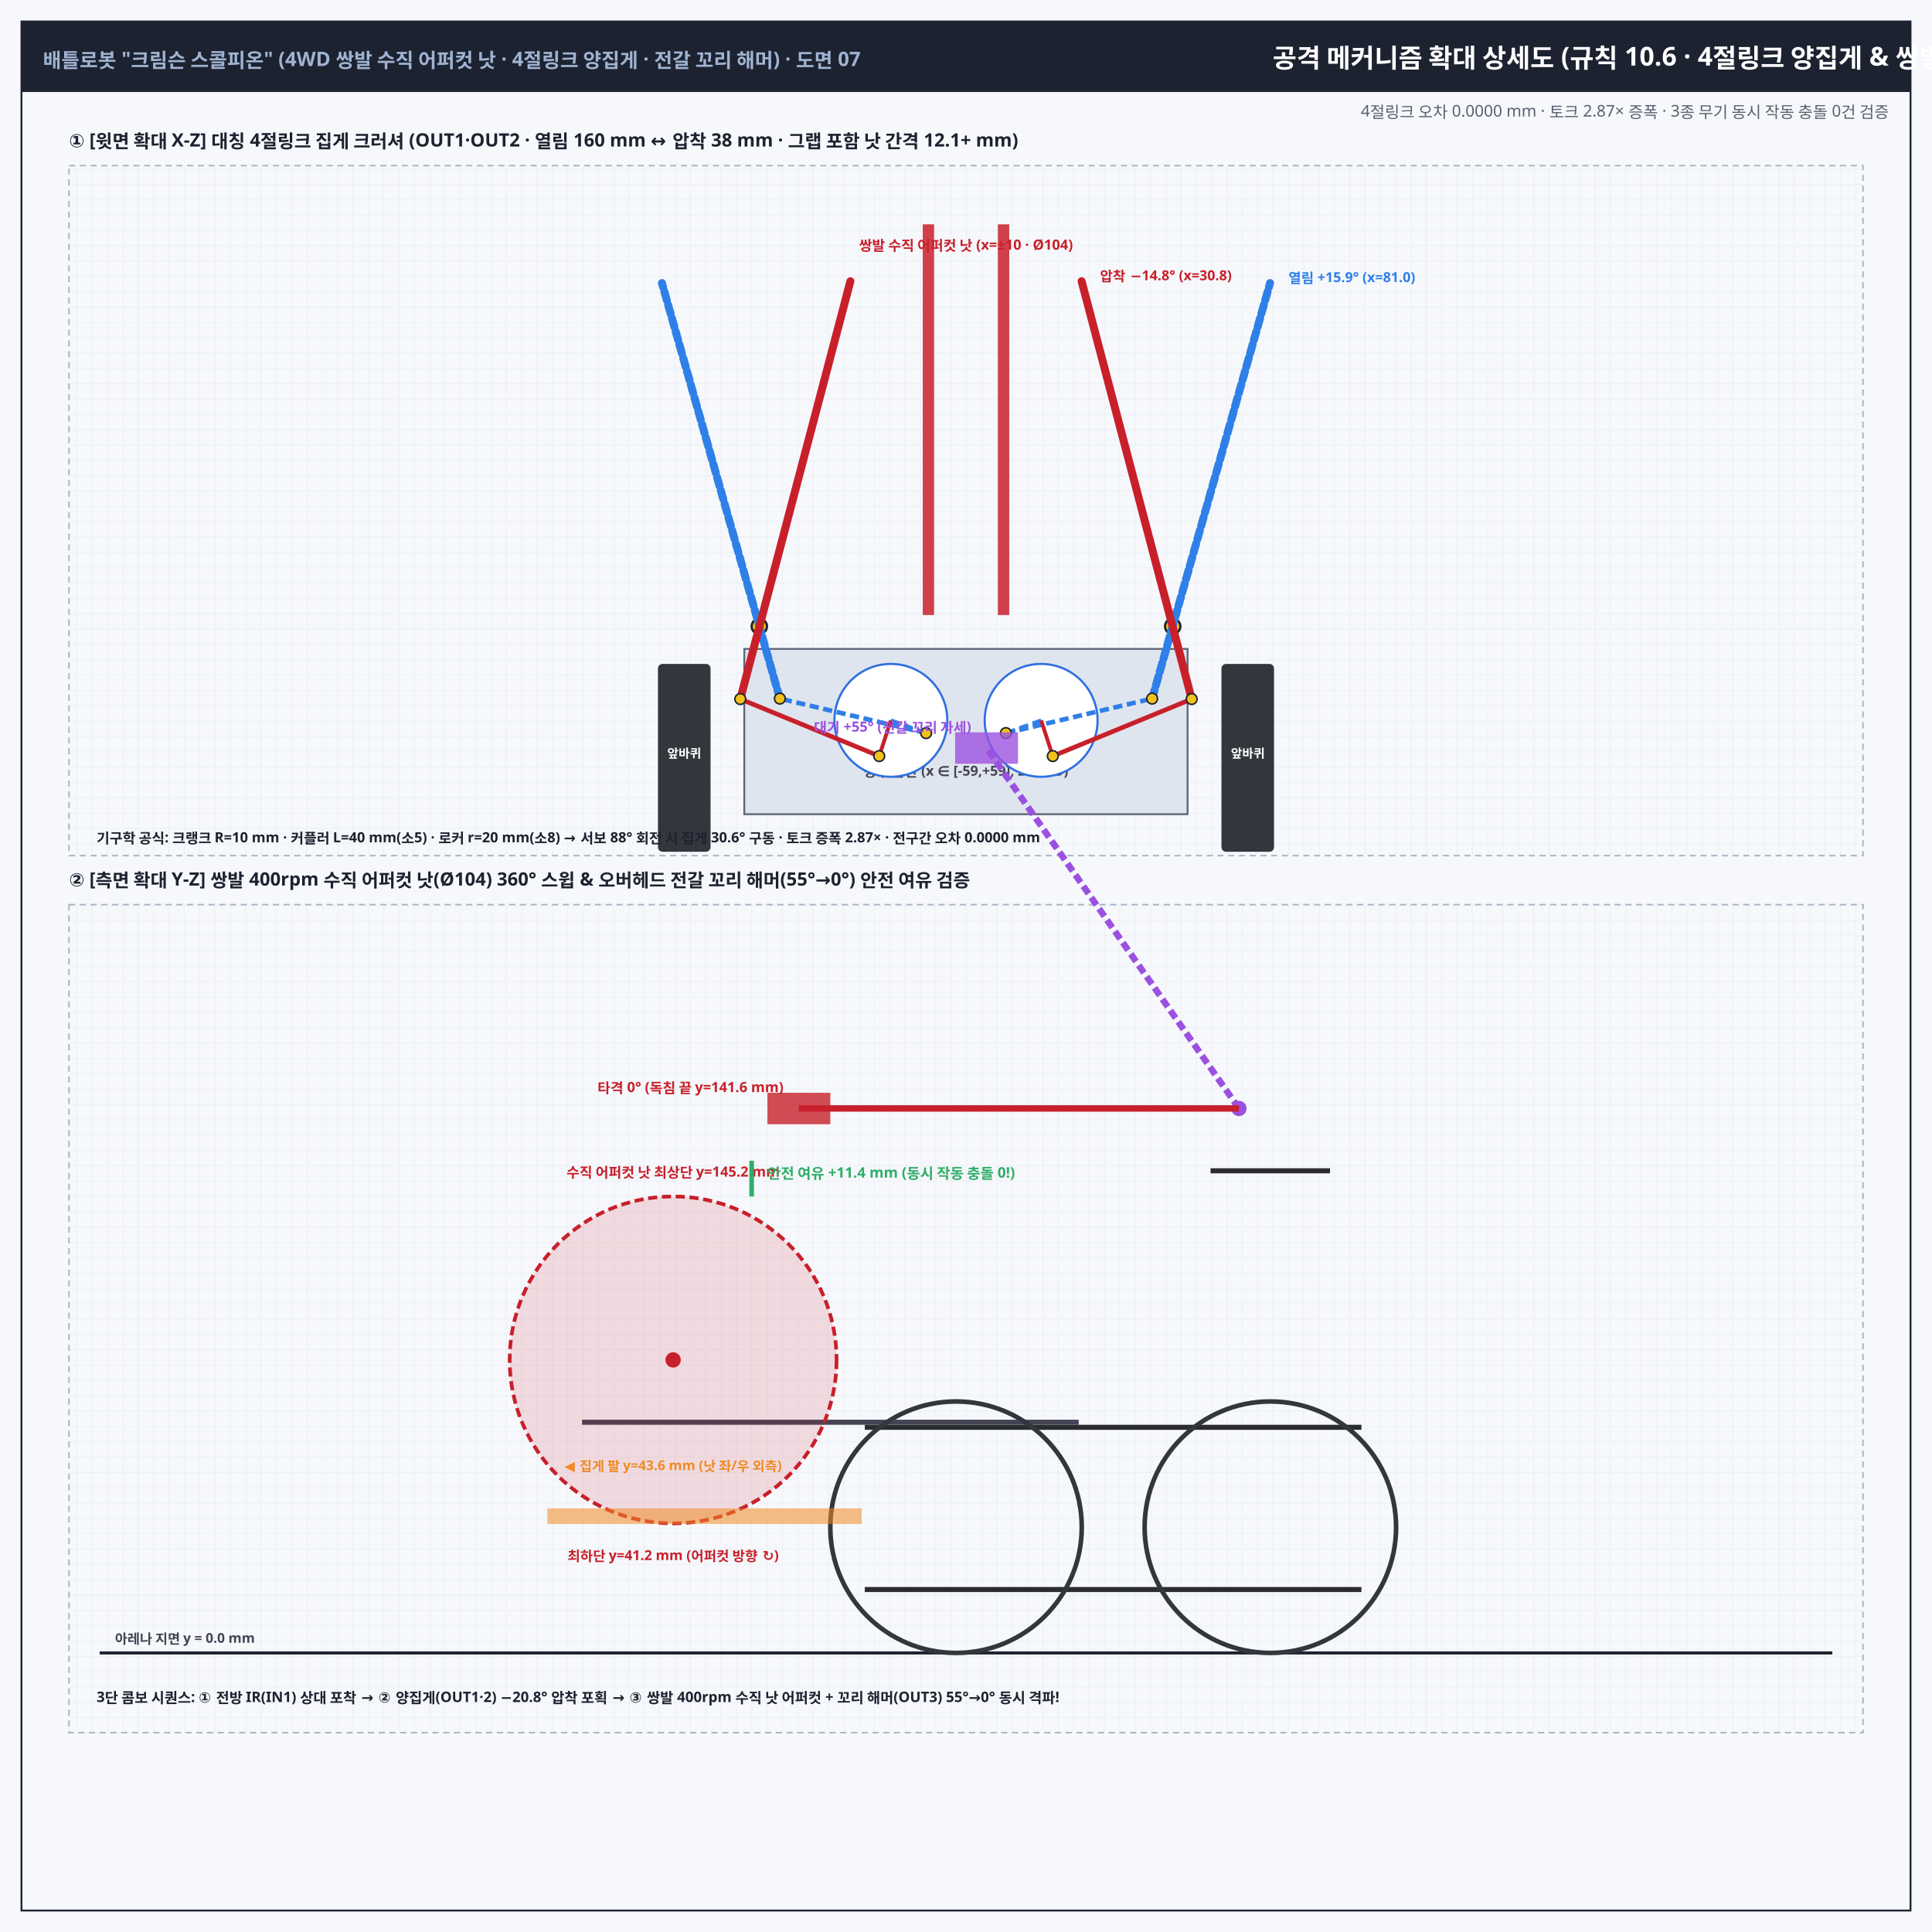
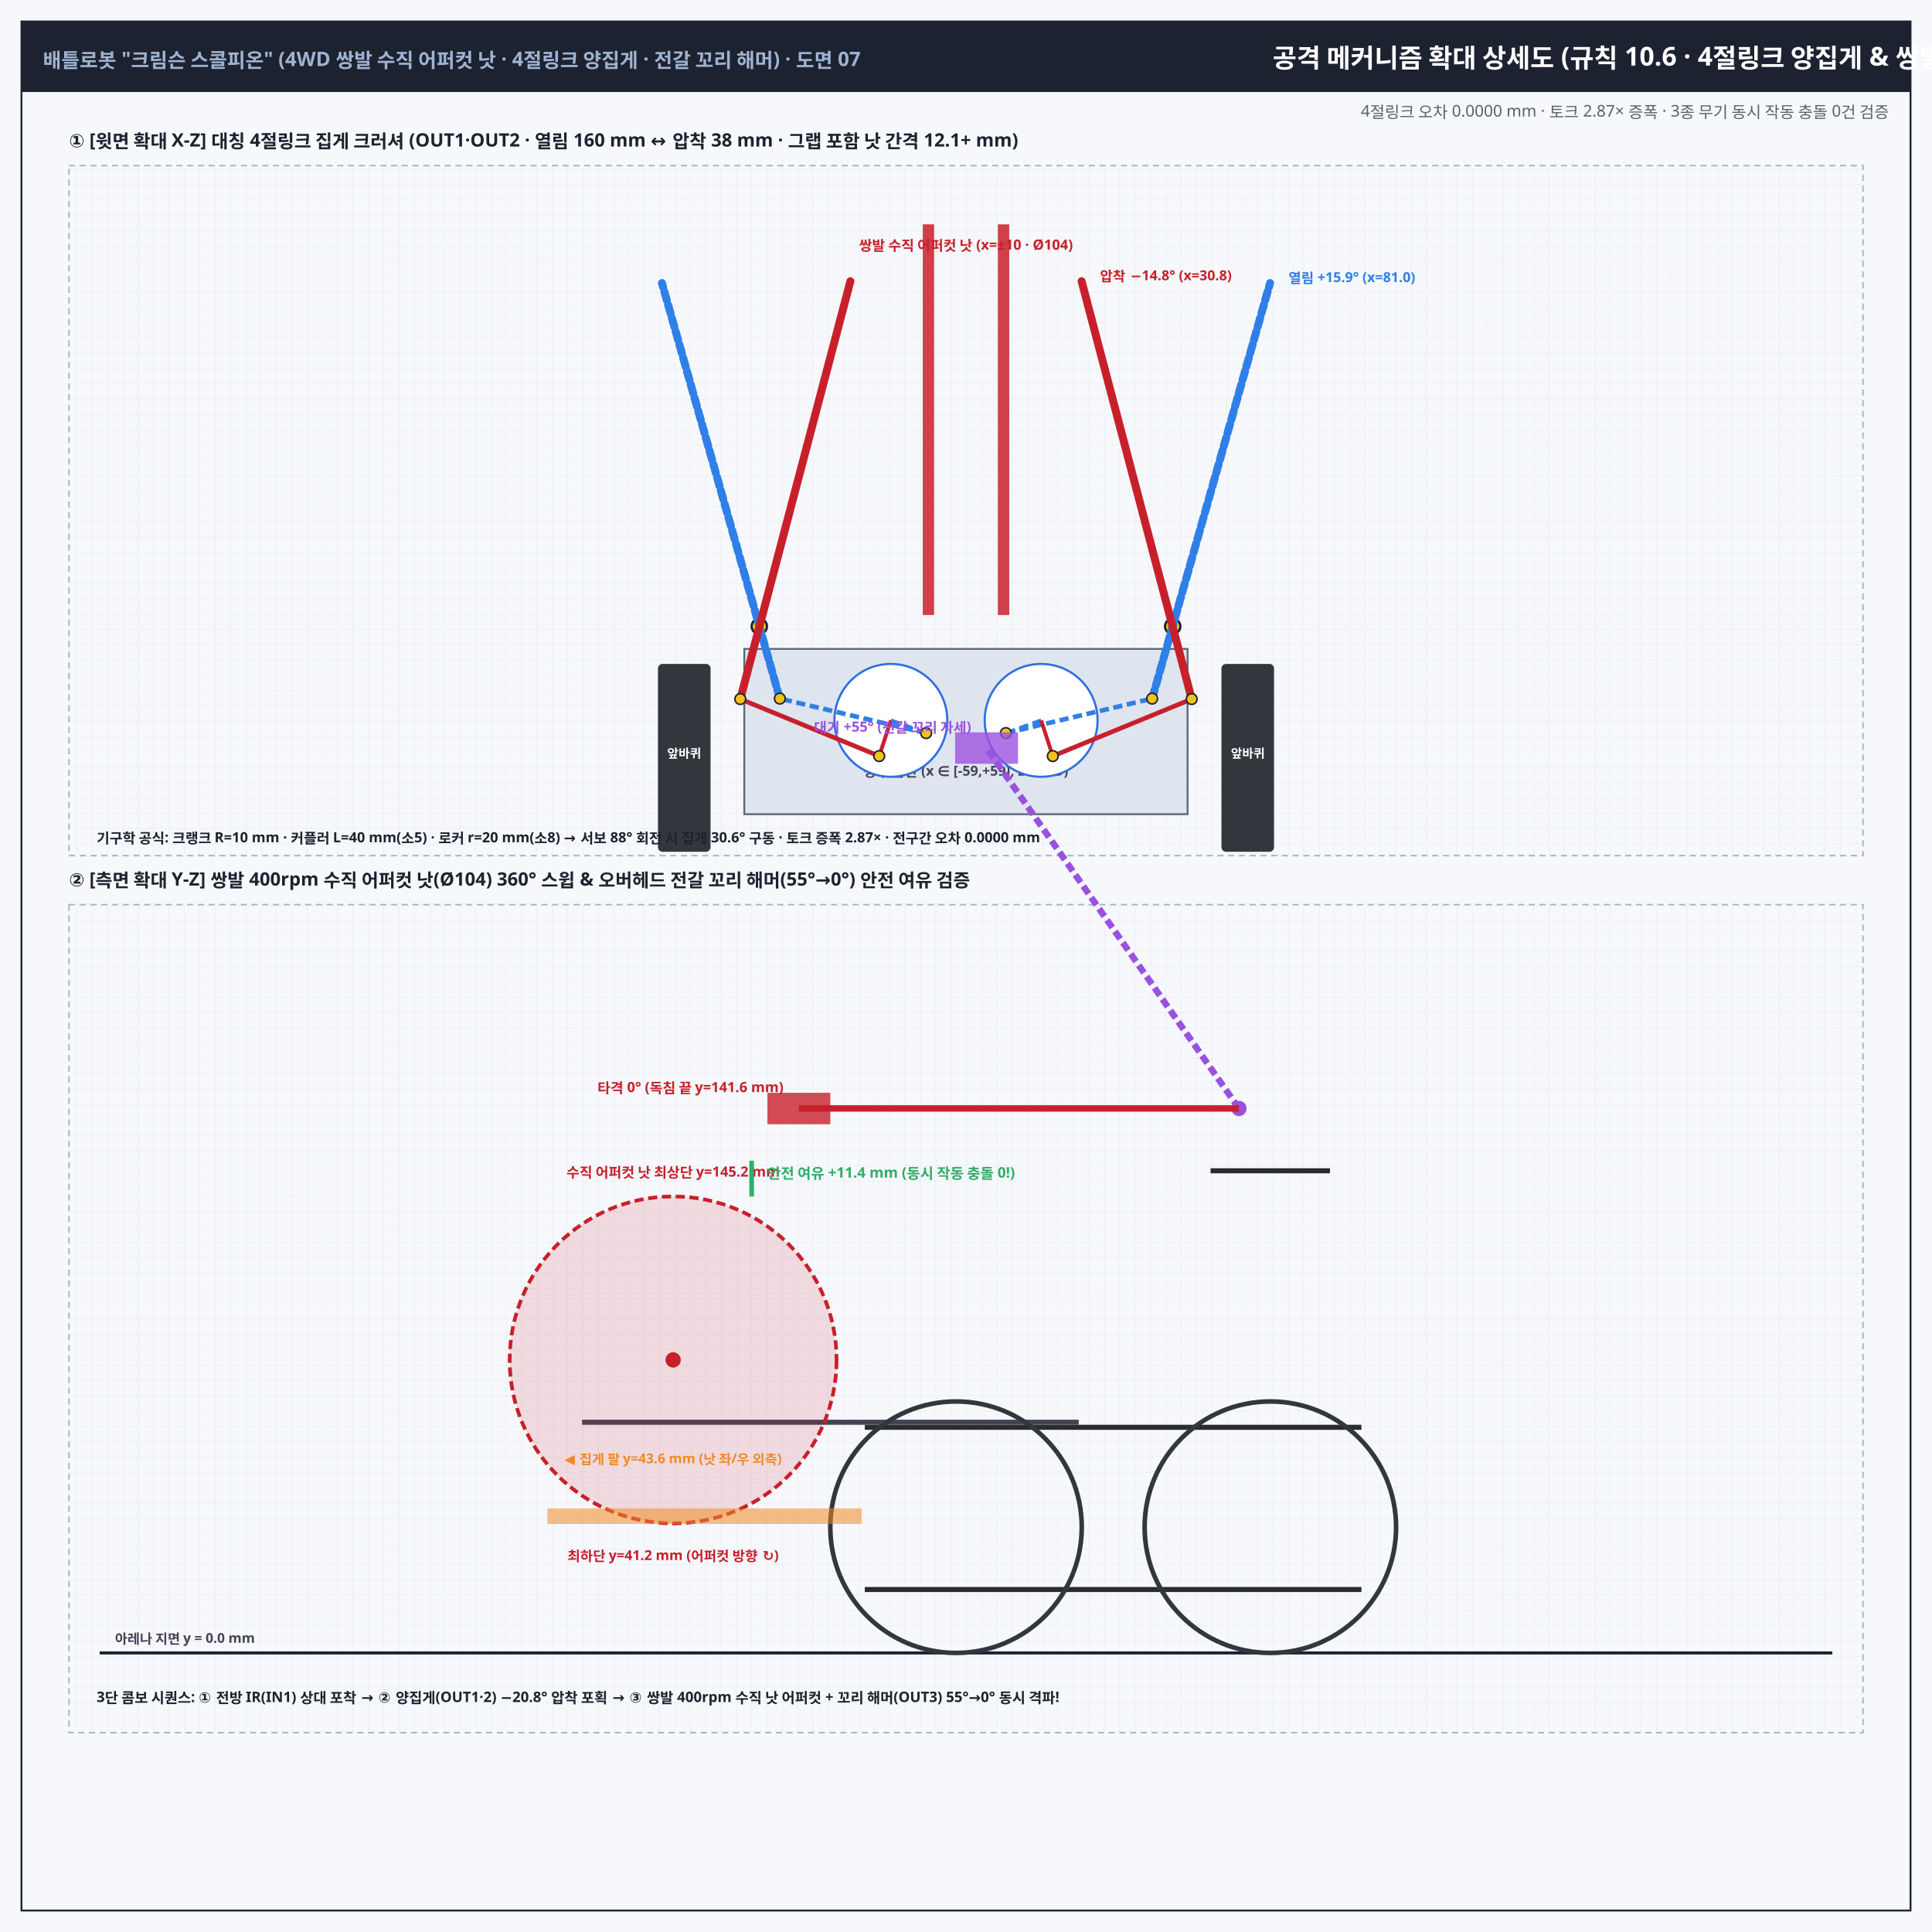
<svg xmlns="http://www.w3.org/2000/svg" viewBox="0 0 1260 1260" width="1260" height="1260" font-family="JetBrains Mono, 'Noto Sans KR', sans-serif">
  <defs>
    <pattern id="g" width="10" height="10" patternUnits="userSpaceOnUse">
      <path d="M10 0H0V10" fill="none" stroke="#e3e8ef" stroke-width="0.5" />
    </pattern>
  </defs>
  <rect width="100%" height="100%" fill="#f6f8fb" />
  <rect x="14" y="14" width="1232" height="1232" fill="none" stroke="#1d2230" stroke-width="1.2" />
  <rect x="14" y="14" width="1232" height="46" fill="#1d2230" />
  <text x="28.0" y="44.0" font-size="13" fill="#9fb3d1" font-weight="700" text-anchor="start">배틀로봇 "크림슨 스콜피온" (4WD 쌍발 수직 어퍼컷 낫 · 4절링크 양집게 · 전갈 꼬리 해머) · 도면 07</text>
  <text x="830.0" y="44.0" font-size="17" fill="#ffffff" font-weight="700" text-anchor="start">공격 메커니즘 확대 상세도 (규칙 10.6 · 4절링크 양집게 &amp; 쌍발 수직 어퍼컷 + 전갈 꼬리)</text>
  <text x="1232.0" y="76.0" font-size="10.5" fill="#5a6070" font-weight="400" text-anchor="end">4절링크 오차 0.0000 mm · 토크 2.87× 증폭 · 3종 무기 동시 작동 충돌 0건 검증</text>
  <text x="45.0" y="96.0" font-size="12.0" fill="#1d2230" font-weight="700" text-anchor="start">① [윗면 확대 X-Z] 대칭 4절링크 집게 크러셔 (OUT1·OUT2 · 열림 160 mm ↔ 압착 38 mm · 그랩 포함 낫 간격 12.1+ mm)</text>
  <rect x="45" y="108" width="1170" height="450" fill="url(#g)" stroke="#aab4c3" stroke-dasharray="4 3" />
  <rect x="485.4" y="423.2" width="289.1" height="107.8" fill="#dfe5ee" stroke="#5b6578" stroke-width="1.2" />
  <text x="630.0" y="506.5" font-size="9.0" fill="#445" font-weight="700" text-anchor="middle">상부 갑판 (x ∈ [-59,+59], z ≥ -59)</text>
  <rect x="601.8" y="146.3" width="7.4" height="254.8" fill="#c8202b" opacity="0.85" />
  <rect x="650.8" y="146.3" width="7.4" height="254.8" fill="#c8202b" opacity="0.85" />
  <text x="630.0" y="163.5" font-size="9.2" fill="#c8202b" font-weight="700" text-anchor="middle">쌍발 수직 어퍼컷 낫 (x=±10 · Ø104)</text>
  <rect x="429.1" y="433.0" width="34.3" height="122.5" fill="#33363c" rx="3" />
  <text x="446.2" y="494.2" font-size="8.0" fill="#fff" font-weight="700" text-anchor="middle">앞바퀴</text>
  <rect x="796.6" y="433.0" width="34.3" height="122.5" fill="#33363c" rx="3" />
  <text x="813.8" y="494.2" font-size="8.0" fill="#fff" font-weight="700" text-anchor="middle">앞바퀴</text>
  <circle cx="581.0" cy="469.8" r="36.8" fill="#fff" stroke="#2f6fe0" stroke-width="1.4" />
  <circle cx="495.2" cy="408.5" r="5" fill="#f2c21b" stroke="#1d2230" stroke-width="1.5" />
  <line x1="581.0" y1="469.8" x2="604.0" y2="478.1" stroke="#2f7fe8" stroke-width="2.5" stroke-dasharray="6 3" />
  <line x1="604.0" y1="478.1" x2="508.6" y2="455.6" stroke="#2f7fe8" stroke-width="3.0" stroke-dasharray="6 3" />
  <line x1="508.6" y1="455.6" x2="431.7" y2="184.6" stroke="#2f7fe8" stroke-width="5.2" stroke-linecap="round" stroke-dasharray="6 3" />
  <circle cx="604.0" cy="478.1" r="3.5" fill="#f2c21b" stroke="#1d2230" />
  <circle cx="508.6" cy="455.6" r="3.5" fill="#f2c21b" stroke="#1d2230" />
  <line x1="581.0" y1="469.8" x2="573.4" y2="493.1" stroke="#c8202b" stroke-width="2.5" />
  <line x1="573.4" y1="493.1" x2="482.8" y2="455.9" stroke="#c8202b" stroke-width="3.0" />
  <line x1="482.8" y1="455.9" x2="554.6" y2="183.4" stroke="#c8202b" stroke-width="5.2" stroke-linecap="round" />
  <circle cx="573.4" cy="493.1" r="3.5" fill="#f2c21b" stroke="#1d2230" />
  <circle cx="482.8" cy="455.9" r="3.5" fill="#f2c21b" stroke="#1d2230" />
  <circle cx="679.0" cy="469.8" r="36.8" fill="#fff" stroke="#2f6fe0" stroke-width="1.4" />
  <circle cx="764.8" cy="408.5" r="5" fill="#f2c21b" stroke="#1d2230" stroke-width="1.5" />
  <line x1="679.0" y1="469.8" x2="656.0" y2="478.1" stroke="#2f7fe8" stroke-width="2.5" stroke-dasharray="6 3" />
  <line x1="656.0" y1="478.1" x2="751.4" y2="455.6" stroke="#2f7fe8" stroke-width="3.0" stroke-dasharray="6 3" />
  <line x1="751.4" y1="455.6" x2="828.3" y2="184.6" stroke="#2f7fe8" stroke-width="5.2" stroke-linecap="round" stroke-dasharray="6 3" />
  <circle cx="656.0" cy="478.1" r="3.5" fill="#f2c21b" stroke="#1d2230" />
  <circle cx="751.4" cy="455.6" r="3.5" fill="#f2c21b" stroke="#1d2230" />
  <text x="840.3" y="184.6" font-size="9.0" fill="#2f7fe8" font-weight="700" text-anchor="start">열림 +15.9° (x=81.0)</text>
  <line x1="679.0" y1="469.8" x2="686.6" y2="493.1" stroke="#c8202b" stroke-width="2.5" />
  <line x1="686.6" y1="493.1" x2="777.2" y2="455.9" stroke="#c8202b" stroke-width="3.0" />
  <line x1="777.2" y1="455.9" x2="705.4" y2="183.4" stroke="#c8202b" stroke-width="5.2" stroke-linecap="round" />
  <circle cx="686.6" cy="493.1" r="3.5" fill="#f2c21b" stroke="#1d2230" />
  <circle cx="777.2" cy="455.9" r="3.5" fill="#f2c21b" stroke="#1d2230" />
  <text x="717.4" y="183.4" font-size="9.0" fill="#c8202b" font-weight="700" text-anchor="start">압착 −14.8° (x=30.8)</text>
  <text x="63.0" y="550.0" font-size="9.2" fill="#1d2230" font-weight="700" text-anchor="start">기구학 공식: 크랭크 R=10 mm · 커플러 L=40 mm(소5) · 로커 r=20 mm(소8) → 서보 88° 회전 시 집게 30.6° 구동 · 토크 증폭 2.87× · 전구간 오차 0.0000 mm</text>
  <text x="45.0" y="578.0" font-size="12.0" fill="#1d2230" font-weight="700" text-anchor="start">② [측면 확대 Y-Z] 쌍발 400rpm 수직 어퍼컷 낫(Ø104) 360° 스윕 &amp; 오버헤드 전갈 꼬리 해머(55°→0°) 안전 여유 검증</text>
  <rect x="45" y="590" width="1170" height="540" fill="url(#g)" stroke="#aab4c3" stroke-dasharray="4 3" />
  <line x1="65" y1="1078.0" x2="1195" y2="1078.0" stroke="#1d2230" stroke-width="2" />
  <text x="75.0" y="1072.0" font-size="8.8" fill="#445" font-weight="700" text-anchor="start">아레나 지면 y = 0.0 mm</text>
  <rect x="564.0" y="1035.0" width="323.9" height="3.3" fill="#2b2c30" />
  <rect x="564.0" y="929.2" width="323.9" height="3.3" fill="#2b2c30" />
  <rect x="379.6" y="925.9" width="323.9" height="3.3" fill="#445" />
  <rect x="789.5" y="761.9" width="77.9" height="3.3" fill="#2b2c30" />
  <circle cx="623.5" cy="996.0" r="82.0" fill="none" stroke="#33363c" stroke-width="3" />
  <circle cx="828.5" cy="996.0" r="82.0" fill="none" stroke="#33363c" stroke-width="3" />
  <circle cx="439.0" cy="886.9" r="106.6" fill="#c8202b" fill-opacity="0.14" stroke="#c8202b" stroke-width="2.4" stroke-dasharray="6 3" />
  <circle cx="439.0" cy="886.9" r="5" fill="#c8202b" />
  <text x="439.0" y="768.0" font-size="9.2" fill="#c8202b" font-weight="700" text-anchor="middle">수직 어퍼컷 낫 최상단 y=145.2 mm</text>
  <text x="439.0" y="1018.1" font-size="9.0" fill="#c8202b" font-weight="700" text-anchor="middle">최하단 y=41.2 mm (어퍼컷 방향 ↻)</text>
-   <text x="439.0" y="959.1" font-size="8.8" fill="#f08a24" font-weight="700" text-anchor="middle">◀ 집게 팔 y=43.6 mm (낫 좌/우 외측)</text>
+   <text x="439.0" y="954.6" font-size="8.8" fill="#f08a24" font-weight="700" text-anchor="middle">◀ 집게 팔 y=43.6 mm (낫 좌/우 외측)</text>
  <rect x="357.0" y="983.7" width="205.0" height="10.2" fill="#f08a24" opacity="0.55" />
  <circle cx="808.0" cy="722.9" r="5" fill="#9b51e0" />
  <line x1="808.0" y1="722.9" x2="643.4" y2="487.8" stroke="#9b51e0" stroke-width="4.2" stroke-dasharray="6 3" />
  <rect x="622.9" y="477.6" width="41.0" height="20.5" fill="#9b51e0" opacity="0.8" />
  <text x="633.4" y="477.8" font-size="9.2" fill="#9b51e0" font-weight="700" text-anchor="end">대기 +55° (전갈 꼬리 자세)</text>
  <line x1="808.0" y1="722.9" x2="521.0" y2="722.9" stroke="#c8202b" stroke-width="4.2" />
  <rect x="500.5" y="712.7" width="41.0" height="20.5" fill="#c8202b" opacity="0.8" />
  <text x="511.0" y="712.9" font-size="9.2" fill="#c8202b" font-weight="700" text-anchor="end">타격 0° (독침 끝 y=141.6 mm)</text>
  <line x1="490.2" y1="780.3" x2="490.2" y2="757.0" stroke="#2fae67" stroke-width="3" />
  <text x="500.5" y="768.7" font-size="9.5" fill="#2fae67" font-weight="700" text-anchor="start">안전 여유 +11.4 mm (동시 작동 충돌 0!)</text>
  <text x="63.0" y="1110.0" font-size="9.4" fill="#1d2230" font-weight="700" text-anchor="start">3단 콤보 시퀀스: ① 전방 IR(IN1) 상대 포착 → ② 양집게(OUT1·2) −20.8° 압착 포획 → ③ 쌍발 400rpm 수직 낫 어퍼컷 + 꼬리 해머(OUT3) 55°→0° 동시 격파!</text>
</svg>
